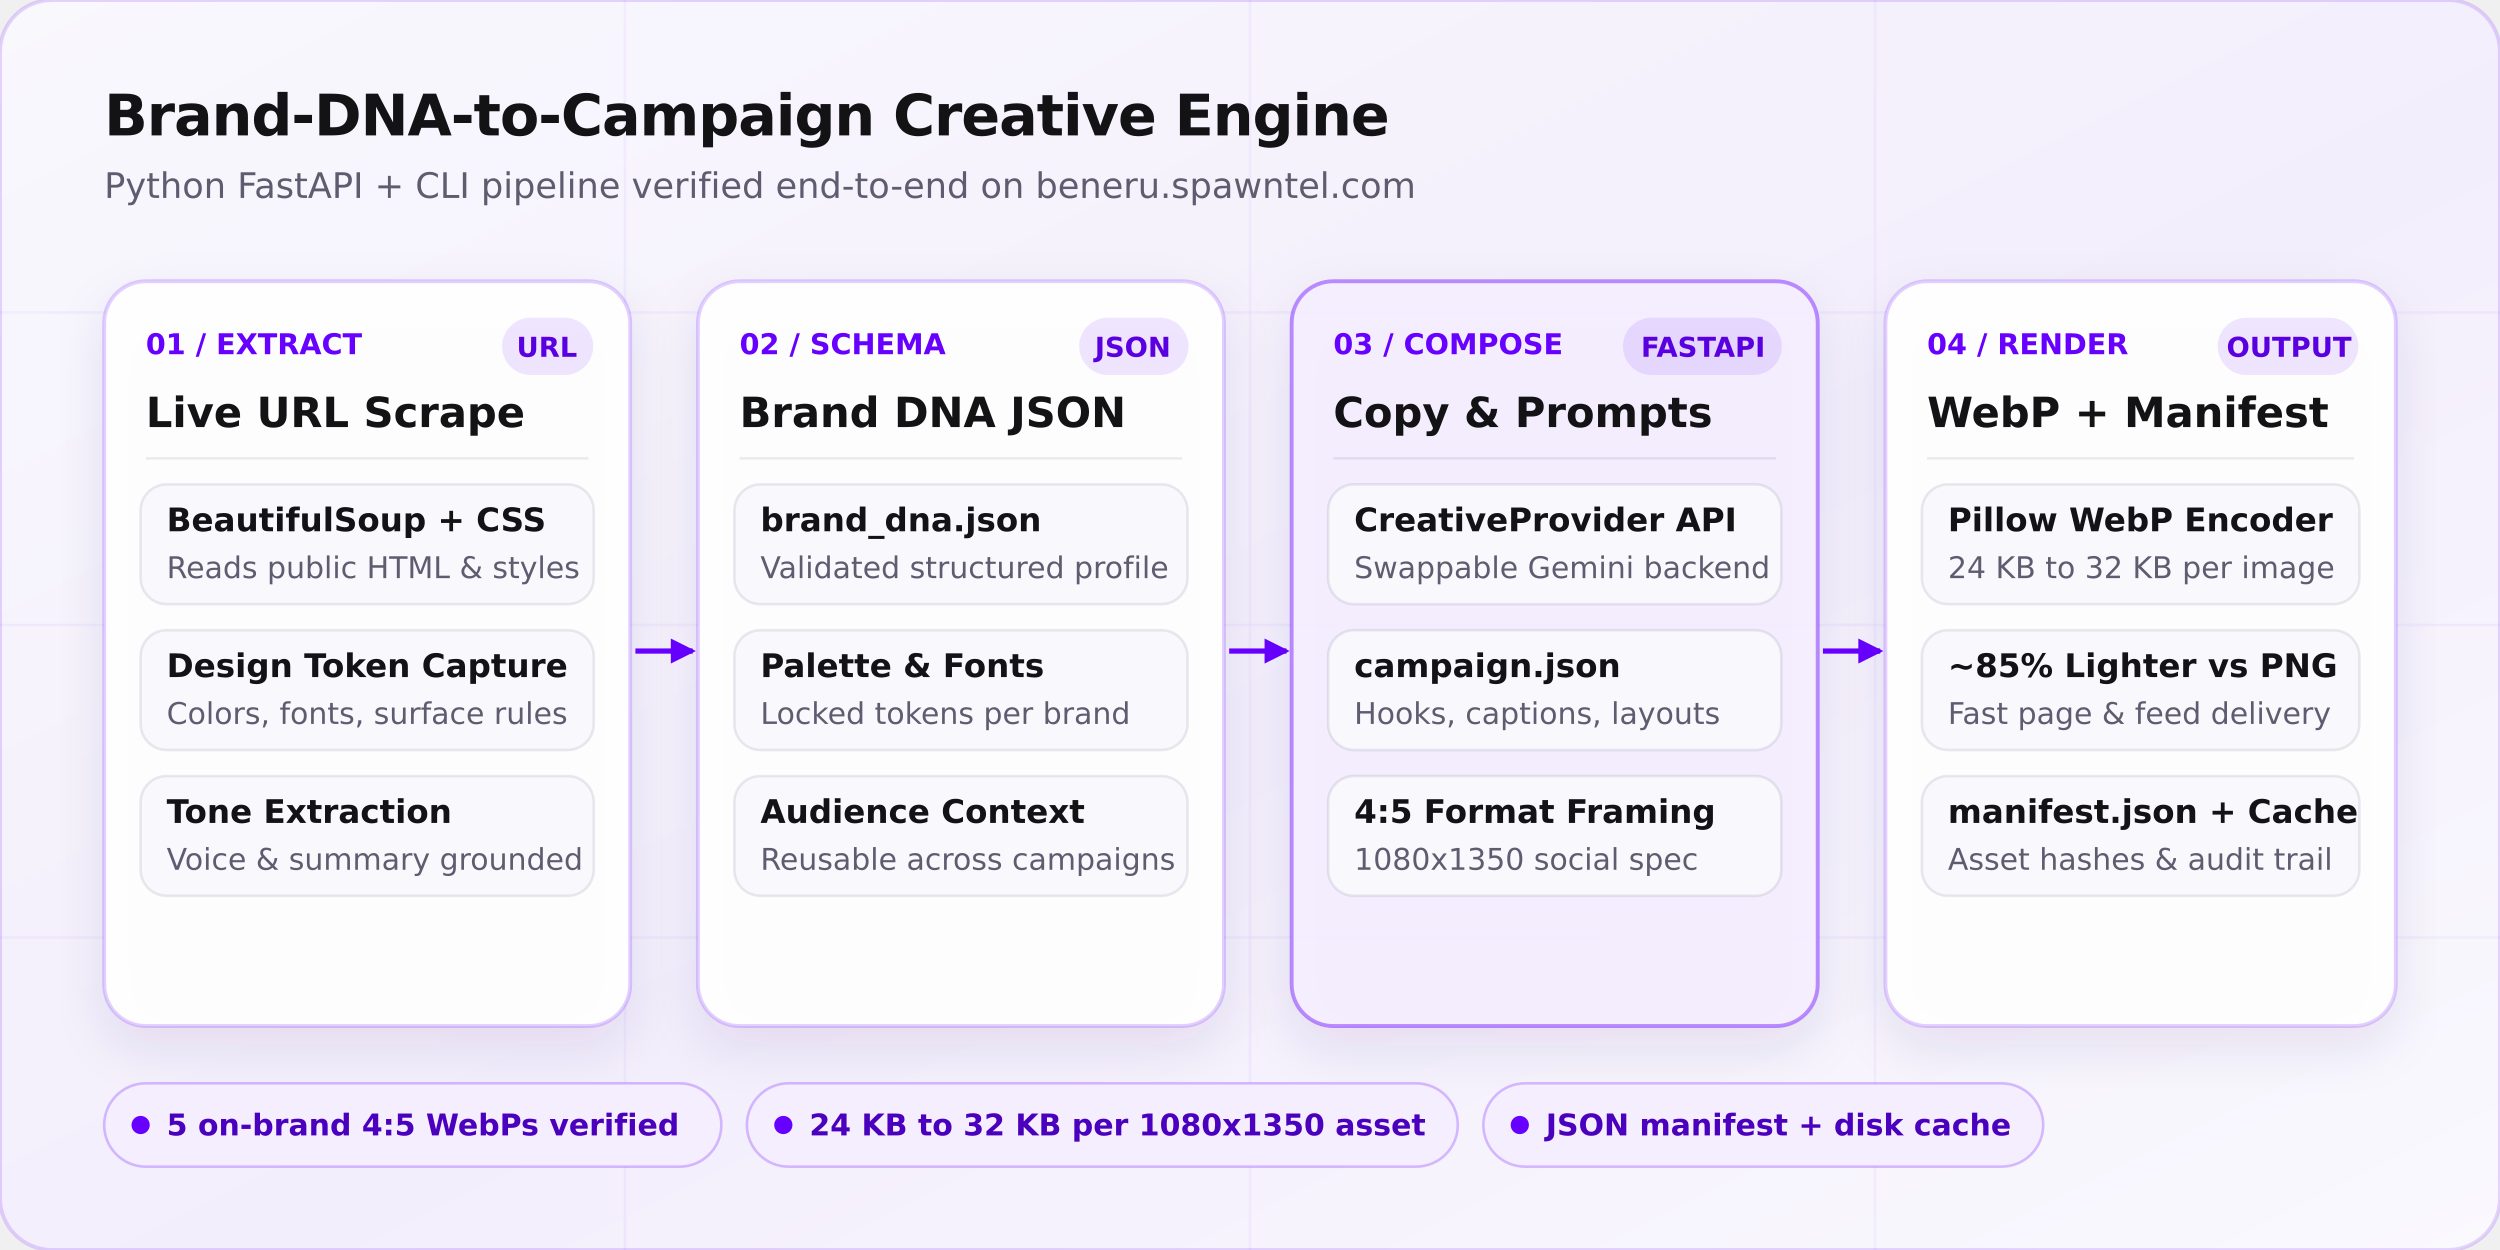
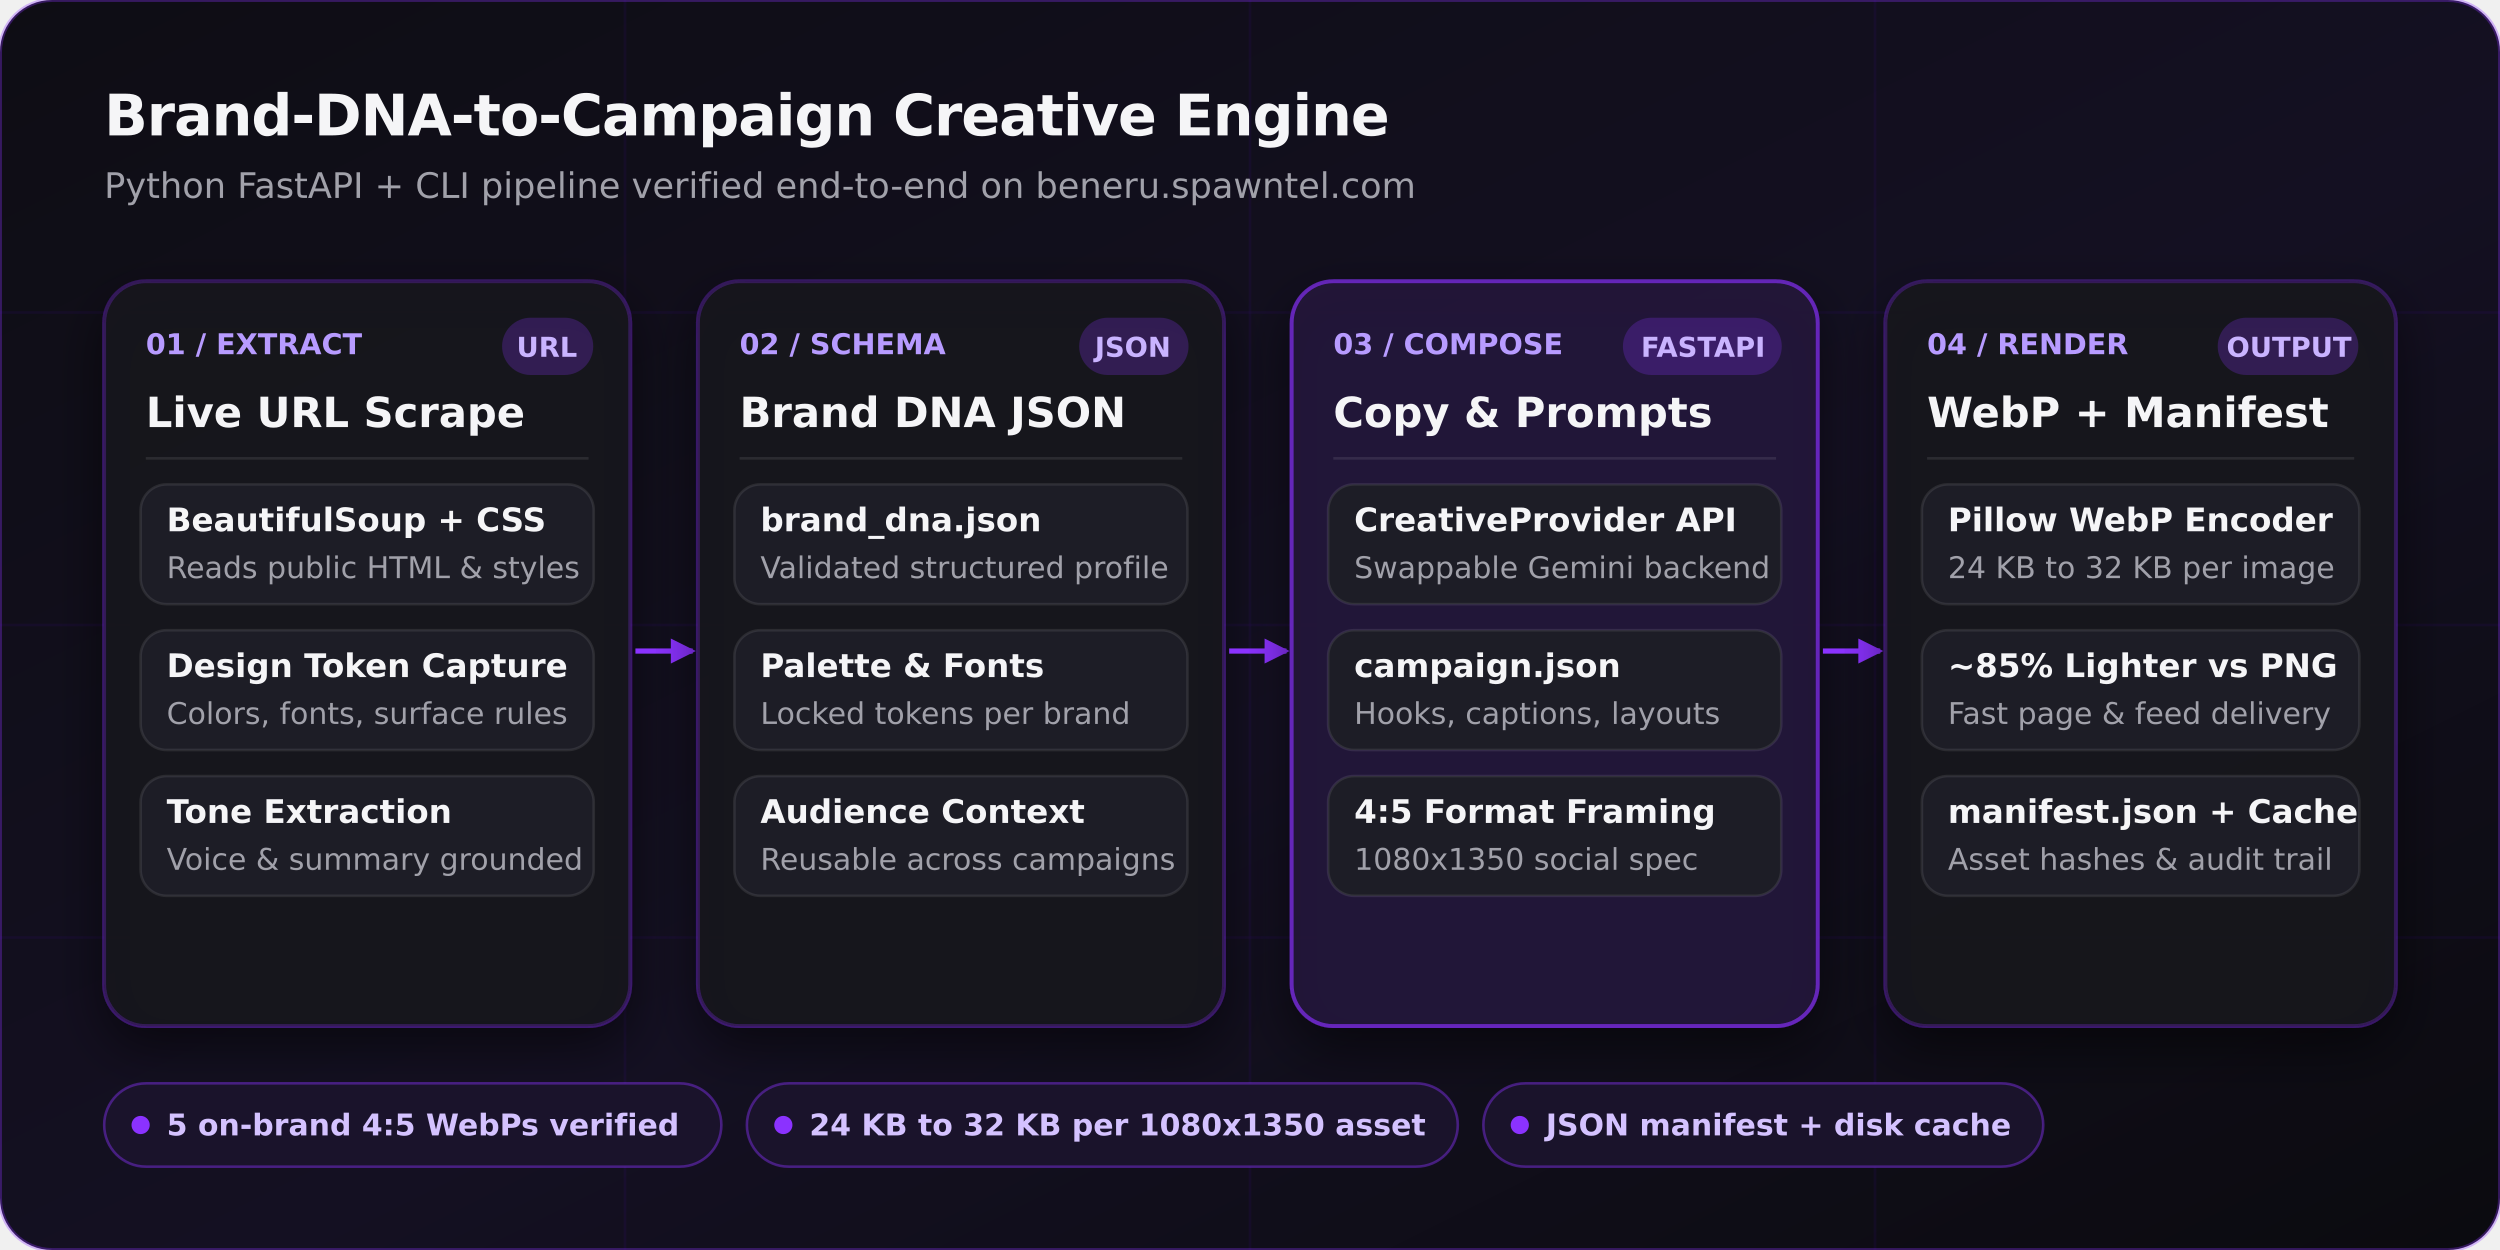
<svg xmlns="http://www.w3.org/2000/svg" viewBox="0 0 960 480" width="960" height="480" role="img" aria-label="Brand-DNA-to-Campaign Creative Engine">
  <defs>
    <linearGradient id="bgGrad" x1="0" y1="0" x2="1" y2="1">
-       <stop offset="0%" stop-color="#F9F8FD" />
-       <stop offset="55%" stop-color="#F3EEFC" />
-       <stop offset="100%" stop-color="#FAF9FE" />
+       <stop offset="0%" stop-color="#0E0D14" />
+       <stop offset="55%" stop-color="#141022" />
+       <stop offset="100%" stop-color="#0B0B0F" />
    </linearGradient>
    <filter id="cardShadow" x="-8%" y="-8%" width="116%" height="124%">
-       <feDropShadow dx="0" dy="8" stdDeviation="10" flood-color="#2E106C" flood-opacity="0.10" />
+       <feDropShadow dx="0" dy="8" stdDeviation="10" flood-color="#000000" flood-opacity="0.55" />
    </filter>
    <marker id="arrow" viewBox="0 0 10 10" refX="8" refY="5" markerWidth="6" markerHeight="6" orient="auto-start-reverse">
-       <path d="M 1 1 L 9 5 L 1 9 z" fill="#6700FF" />
+       <path d="M 1 1 L 9 5 L 1 9 z" fill="#8B32FF" />
    </marker>
  </defs>
-   <rect width="960" height="480" rx="20" fill="url(#bgGrad)" stroke="#6700FF" stroke-opacity="0.16" stroke-width="1.5" />
-   <g opacity="0.28" stroke="#6700FF" stroke-opacity="0.14" stroke-width="1">
+   <rect width="960" height="480" rx="20" fill="url(#bgGrad)" stroke="#8B32FF" stroke-opacity="0.32" stroke-width="1.5" />
+   <g opacity="0.28" stroke="#6700FF" stroke-opacity="0.22" stroke-width="1">
    <line x1="0" y1="120" x2="960" y2="120" />
    <line x1="0" y1="240" x2="960" y2="240" />
    <line x1="0" y1="360" x2="960" y2="360" />
    <line x1="240" y1="0" x2="240" y2="480" />
    <line x1="480" y1="0" x2="480" y2="480" />
    <line x1="720" y1="0" x2="720" y2="480" />
  </g>
-   <text x="40" y="52" font-family="'Poppins', 'General Sans', 'DM Sans', ui-sans-serif, system-ui, -apple-system, 'Segoe UI', 'DejaVu Sans', sans-serif" font-size="22" font-weight="750" letter-spacing="-0.4" fill="#131316">Brand-DNA-to-Campaign Creative Engine</text>
-   <text x="40" y="76" font-family="'Poppins', 'General Sans', 'DM Sans', ui-sans-serif, system-ui, -apple-system, 'Segoe UI', 'DejaVu Sans', sans-serif" font-size="13.5" font-weight="500" fill="#5F5C70">Python FastAPI + CLI pipeline verified end-to-end on beneru.spawntel.com</text>
+   <text x="40" y="52" font-family="'Poppins', 'General Sans', 'DM Sans', ui-sans-serif, system-ui, -apple-system, 'Segoe UI', 'DejaVu Sans', sans-serif" font-size="22" font-weight="750" letter-spacing="-0.4" fill="#F5F5F7">Brand-DNA-to-Campaign Creative Engine</text>
+   <text x="40" y="76" font-family="'Poppins', 'General Sans', 'DM Sans', ui-sans-serif, system-ui, -apple-system, 'Segoe UI', 'DejaVu Sans', sans-serif" font-size="13.5" font-weight="500" fill="#A1A1AA">Python FastAPI + CLI pipeline verified end-to-end on beneru.spawntel.com</text>
  <g filter="url(#cardShadow)">
-     <rect x="40" y="108" width="202" height="286" rx="16" fill="#FFFFFF" fill-opacity="0.92" stroke="#6700FF" stroke-opacity="0.18" stroke-width="1.5" />
+     <rect x="40" y="108" width="202" height="286" rx="16" fill="#15151C" fill-opacity="0.96" stroke="#8B32FF" stroke-opacity="0.26" stroke-width="1.5" />
  </g>
-   <text x="56" y="136" font-family="'General Sans', 'DM Sans', ui-sans-serif, system-ui, -apple-system, 'Segoe UI', 'DejaVu Sans', sans-serif" font-size="11" font-weight="700" fill="#6700FF">01 / EXTRACT</text>
-   <rect x="192.8" y="122" width="35" height="22" rx="11" fill="#6700FF" fill-opacity="0.10" />
-   <text x="210" y="137" text-anchor="middle" font-family="'General Sans', 'DM Sans', ui-sans-serif, system-ui, -apple-system, 'Segoe UI', 'DejaVu Sans', sans-serif" font-size="10.5" font-weight="700" fill="#5A00E0">URL</text>
-   <text x="56" y="164" font-family="'Poppins', 'General Sans', 'DM Sans', ui-sans-serif, system-ui, -apple-system, 'Segoe UI', 'DejaVu Sans', sans-serif" font-size="16" font-weight="750" fill="#131316">Live URL Scrape</text>
-   <line x1="56" y1="176" x2="226" y2="176" stroke="#221844" stroke-opacity="0.08" stroke-width="1" />
-   <rect x="54" y="186" width="174" height="46" rx="10" fill="#F9F8FD" stroke="#221844" stroke-opacity="0.09" stroke-width="1" />
-   <text x="64" y="204" font-family="'Poppins', 'General Sans', 'DM Sans', ui-sans-serif, system-ui, -apple-system, 'Segoe UI', 'DejaVu Sans', sans-serif" font-size="12.5" font-weight="700" fill="#131316">BeautifulSoup + CSS</text>
-   <text x="64" y="222" font-family="'Poppins', 'General Sans', 'DM Sans', ui-sans-serif, system-ui, -apple-system, 'Segoe UI', 'DejaVu Sans', sans-serif" font-size="11.5" font-weight="400" fill="#5F5C70">Reads public HTML &amp; styles</text>
-   <rect x="54" y="242" width="174" height="46" rx="10" fill="#F9F8FD" stroke="#221844" stroke-opacity="0.09" stroke-width="1" />
-   <text x="64" y="260" font-family="'Poppins', 'General Sans', 'DM Sans', ui-sans-serif, system-ui, -apple-system, 'Segoe UI', 'DejaVu Sans', sans-serif" font-size="12.5" font-weight="700" fill="#131316">Design Token Capture</text>
-   <text x="64" y="278" font-family="'Poppins', 'General Sans', 'DM Sans', ui-sans-serif, system-ui, -apple-system, 'Segoe UI', 'DejaVu Sans', sans-serif" font-size="11.5" font-weight="400" fill="#5F5C70">Colors, fonts, surface rules</text>
-   <rect x="54" y="298" width="174" height="46" rx="10" fill="#F9F8FD" stroke="#221844" stroke-opacity="0.09" stroke-width="1" />
-   <text x="64" y="316" font-family="'Poppins', 'General Sans', 'DM Sans', ui-sans-serif, system-ui, -apple-system, 'Segoe UI', 'DejaVu Sans', sans-serif" font-size="12.5" font-weight="700" fill="#131316">Tone Extraction</text>
-   <text x="64" y="334" font-family="'Poppins', 'General Sans', 'DM Sans', ui-sans-serif, system-ui, -apple-system, 'Segoe UI', 'DejaVu Sans', sans-serif" font-size="11.5" font-weight="400" fill="#5F5C70">Voice &amp; summary grounded</text>
-   <line x1="244" y1="250" x2="266" y2="250" stroke="#6700FF" stroke-width="2" marker-end="url(#arrow)" />
+   <text x="56" y="136" font-family="'General Sans', 'DM Sans', ui-sans-serif, system-ui, -apple-system, 'Segoe UI', 'DejaVu Sans', sans-serif" font-size="11" font-weight="700" fill="#B79BFF">01 / EXTRACT</text>
+   <rect x="192.8" y="122" width="35" height="22" rx="11" fill="#8B32FF" fill-opacity="0.24" />
+   <text x="210" y="137" text-anchor="middle" font-family="'General Sans', 'DM Sans', ui-sans-serif, system-ui, -apple-system, 'Segoe UI', 'DejaVu Sans', sans-serif" font-size="10.5" font-weight="700" fill="#C9B3FF">URL</text>
+   <text x="56" y="164" font-family="'Poppins', 'General Sans', 'DM Sans', ui-sans-serif, system-ui, -apple-system, 'Segoe UI', 'DejaVu Sans', sans-serif" font-size="16" font-weight="750" fill="#F5F5F7">Live URL Scrape</text>
+   <line x1="56" y1="176" x2="226" y2="176" stroke="#FFFFFF" stroke-opacity="0.09" stroke-width="1" />
+   <rect x="54" y="186" width="174" height="46" rx="10" fill="#1D1D26" stroke="#FFFFFF" stroke-opacity="0.09" stroke-width="1" />
+   <text x="64" y="204" font-family="'Poppins', 'General Sans', 'DM Sans', ui-sans-serif, system-ui, -apple-system, 'Segoe UI', 'DejaVu Sans', sans-serif" font-size="12.5" font-weight="700" fill="#F5F5F7">BeautifulSoup + CSS</text>
+   <text x="64" y="222" font-family="'Poppins', 'General Sans', 'DM Sans', ui-sans-serif, system-ui, -apple-system, 'Segoe UI', 'DejaVu Sans', sans-serif" font-size="11.5" font-weight="400" fill="#A1A1AA">Reads public HTML &amp; styles</text>
+   <rect x="54" y="242" width="174" height="46" rx="10" fill="#1D1D26" stroke="#FFFFFF" stroke-opacity="0.09" stroke-width="1" />
+   <text x="64" y="260" font-family="'Poppins', 'General Sans', 'DM Sans', ui-sans-serif, system-ui, -apple-system, 'Segoe UI', 'DejaVu Sans', sans-serif" font-size="12.5" font-weight="700" fill="#F5F5F7">Design Token Capture</text>
+   <text x="64" y="278" font-family="'Poppins', 'General Sans', 'DM Sans', ui-sans-serif, system-ui, -apple-system, 'Segoe UI', 'DejaVu Sans', sans-serif" font-size="11.5" font-weight="400" fill="#A1A1AA">Colors, fonts, surface rules</text>
+   <rect x="54" y="298" width="174" height="46" rx="10" fill="#1D1D26" stroke="#FFFFFF" stroke-opacity="0.09" stroke-width="1" />
+   <text x="64" y="316" font-family="'Poppins', 'General Sans', 'DM Sans', ui-sans-serif, system-ui, -apple-system, 'Segoe UI', 'DejaVu Sans', sans-serif" font-size="12.5" font-weight="700" fill="#F5F5F7">Tone Extraction</text>
+   <text x="64" y="334" font-family="'Poppins', 'General Sans', 'DM Sans', ui-sans-serif, system-ui, -apple-system, 'Segoe UI', 'DejaVu Sans', sans-serif" font-size="11.5" font-weight="400" fill="#A1A1AA">Voice &amp; summary grounded</text>
+   <line x1="244" y1="250" x2="266" y2="250" stroke="#8B32FF" stroke-width="2" marker-end="url(#arrow)" />
  <g filter="url(#cardShadow)">
-     <rect x="268" y="108" width="202" height="286" rx="16" fill="#FFFFFF" fill-opacity="0.92" stroke="#6700FF" stroke-opacity="0.18" stroke-width="1.5" />
+     <rect x="268" y="108" width="202" height="286" rx="16" fill="#15151C" fill-opacity="0.96" stroke="#8B32FF" stroke-opacity="0.26" stroke-width="1.5" />
  </g>
-   <text x="284" y="136" font-family="'General Sans', 'DM Sans', ui-sans-serif, system-ui, -apple-system, 'Segoe UI', 'DejaVu Sans', sans-serif" font-size="11" font-weight="700" fill="#6700FF">02 / SCHEMA</text>
-   <rect x="414.4" y="122" width="42" height="22" rx="11" fill="#6700FF" fill-opacity="0.10" />
-   <text x="435" y="137" text-anchor="middle" font-family="'General Sans', 'DM Sans', ui-sans-serif, system-ui, -apple-system, 'Segoe UI', 'DejaVu Sans', sans-serif" font-size="10.5" font-weight="700" fill="#5A00E0">JSON</text>
-   <text x="284" y="164" font-family="'Poppins', 'General Sans', 'DM Sans', ui-sans-serif, system-ui, -apple-system, 'Segoe UI', 'DejaVu Sans', sans-serif" font-size="16" font-weight="750" fill="#131316">Brand DNA JSON</text>
-   <line x1="284" y1="176" x2="454" y2="176" stroke="#221844" stroke-opacity="0.08" stroke-width="1" />
-   <rect x="282" y="186" width="174" height="46" rx="10" fill="#F9F8FD" stroke="#221844" stroke-opacity="0.09" stroke-width="1" />
-   <text x="292" y="204" font-family="'Poppins', 'General Sans', 'DM Sans', ui-sans-serif, system-ui, -apple-system, 'Segoe UI', 'DejaVu Sans', sans-serif" font-size="12.5" font-weight="700" fill="#131316">brand_dna.json</text>
-   <text x="292" y="222" font-family="'Poppins', 'General Sans', 'DM Sans', ui-sans-serif, system-ui, -apple-system, 'Segoe UI', 'DejaVu Sans', sans-serif" font-size="11.5" font-weight="400" fill="#5F5C70">Validated structured profile</text>
-   <rect x="282" y="242" width="174" height="46" rx="10" fill="#F9F8FD" stroke="#221844" stroke-opacity="0.09" stroke-width="1" />
-   <text x="292" y="260" font-family="'Poppins', 'General Sans', 'DM Sans', ui-sans-serif, system-ui, -apple-system, 'Segoe UI', 'DejaVu Sans', sans-serif" font-size="12.5" font-weight="700" fill="#131316">Palette &amp; Fonts</text>
-   <text x="292" y="278" font-family="'Poppins', 'General Sans', 'DM Sans', ui-sans-serif, system-ui, -apple-system, 'Segoe UI', 'DejaVu Sans', sans-serif" font-size="11.5" font-weight="400" fill="#5F5C70">Locked tokens per brand</text>
-   <rect x="282" y="298" width="174" height="46" rx="10" fill="#F9F8FD" stroke="#221844" stroke-opacity="0.09" stroke-width="1" />
-   <text x="292" y="316" font-family="'Poppins', 'General Sans', 'DM Sans', ui-sans-serif, system-ui, -apple-system, 'Segoe UI', 'DejaVu Sans', sans-serif" font-size="12.5" font-weight="700" fill="#131316">Audience Context</text>
-   <text x="292" y="334" font-family="'Poppins', 'General Sans', 'DM Sans', ui-sans-serif, system-ui, -apple-system, 'Segoe UI', 'DejaVu Sans', sans-serif" font-size="11.5" font-weight="400" fill="#5F5C70">Reusable across campaigns</text>
-   <line x1="472" y1="250" x2="494" y2="250" stroke="#6700FF" stroke-width="2" marker-end="url(#arrow)" />
+   <text x="284" y="136" font-family="'General Sans', 'DM Sans', ui-sans-serif, system-ui, -apple-system, 'Segoe UI', 'DejaVu Sans', sans-serif" font-size="11" font-weight="700" fill="#B79BFF">02 / SCHEMA</text>
+   <rect x="414.4" y="122" width="42" height="22" rx="11" fill="#8B32FF" fill-opacity="0.24" />
+   <text x="435" y="137" text-anchor="middle" font-family="'General Sans', 'DM Sans', ui-sans-serif, system-ui, -apple-system, 'Segoe UI', 'DejaVu Sans', sans-serif" font-size="10.5" font-weight="700" fill="#C9B3FF">JSON</text>
+   <text x="284" y="164" font-family="'Poppins', 'General Sans', 'DM Sans', ui-sans-serif, system-ui, -apple-system, 'Segoe UI', 'DejaVu Sans', sans-serif" font-size="16" font-weight="750" fill="#F5F5F7">Brand DNA JSON</text>
+   <line x1="284" y1="176" x2="454" y2="176" stroke="#FFFFFF" stroke-opacity="0.09" stroke-width="1" />
+   <rect x="282" y="186" width="174" height="46" rx="10" fill="#1D1D26" stroke="#FFFFFF" stroke-opacity="0.09" stroke-width="1" />
+   <text x="292" y="204" font-family="'Poppins', 'General Sans', 'DM Sans', ui-sans-serif, system-ui, -apple-system, 'Segoe UI', 'DejaVu Sans', sans-serif" font-size="12.5" font-weight="700" fill="#F5F5F7">brand_dna.json</text>
+   <text x="292" y="222" font-family="'Poppins', 'General Sans', 'DM Sans', ui-sans-serif, system-ui, -apple-system, 'Segoe UI', 'DejaVu Sans', sans-serif" font-size="11.5" font-weight="400" fill="#A1A1AA">Validated structured profile</text>
+   <rect x="282" y="242" width="174" height="46" rx="10" fill="#1D1D26" stroke="#FFFFFF" stroke-opacity="0.09" stroke-width="1" />
+   <text x="292" y="260" font-family="'Poppins', 'General Sans', 'DM Sans', ui-sans-serif, system-ui, -apple-system, 'Segoe UI', 'DejaVu Sans', sans-serif" font-size="12.5" font-weight="700" fill="#F5F5F7">Palette &amp; Fonts</text>
+   <text x="292" y="278" font-family="'Poppins', 'General Sans', 'DM Sans', ui-sans-serif, system-ui, -apple-system, 'Segoe UI', 'DejaVu Sans', sans-serif" font-size="11.5" font-weight="400" fill="#A1A1AA">Locked tokens per brand</text>
+   <rect x="282" y="298" width="174" height="46" rx="10" fill="#1D1D26" stroke="#FFFFFF" stroke-opacity="0.09" stroke-width="1" />
+   <text x="292" y="316" font-family="'Poppins', 'General Sans', 'DM Sans', ui-sans-serif, system-ui, -apple-system, 'Segoe UI', 'DejaVu Sans', sans-serif" font-size="12.5" font-weight="700" fill="#F5F5F7">Audience Context</text>
+   <text x="292" y="334" font-family="'Poppins', 'General Sans', 'DM Sans', ui-sans-serif, system-ui, -apple-system, 'Segoe UI', 'DejaVu Sans', sans-serif" font-size="11.5" font-weight="400" fill="#A1A1AA">Reusable across campaigns</text>
+   <line x1="472" y1="250" x2="494" y2="250" stroke="#8B32FF" stroke-width="2" marker-end="url(#arrow)" />
  <g filter="url(#cardShadow)">
-     <rect x="496" y="108" width="202" height="286" rx="16" fill="#F4EEFF" fill-opacity="0.92" stroke="#6700FF" stroke-opacity="0.42" stroke-width="1.5" />
+     <rect x="496" y="108" width="202" height="286" rx="16" fill="#211438" fill-opacity="0.96" stroke="#8B32FF" stroke-opacity="0.65" stroke-width="1.5" />
  </g>
-   <text x="512" y="136" font-family="'General Sans', 'DM Sans', ui-sans-serif, system-ui, -apple-system, 'Segoe UI', 'DejaVu Sans', sans-serif" font-size="11" font-weight="700" fill="#6700FF">03 / COMPOSE</text>
-   <rect x="623.2" y="122" width="61" height="22" rx="11" fill="#6700FF" fill-opacity="0.10" />
-   <text x="654" y="137" text-anchor="middle" font-family="'General Sans', 'DM Sans', ui-sans-serif, system-ui, -apple-system, 'Segoe UI', 'DejaVu Sans', sans-serif" font-size="10.5" font-weight="700" fill="#5A00E0">FASTAPI</text>
-   <text x="512" y="164" font-family="'Poppins', 'General Sans', 'DM Sans', ui-sans-serif, system-ui, -apple-system, 'Segoe UI', 'DejaVu Sans', sans-serif" font-size="16" font-weight="750" fill="#131316">Copy &amp; Prompts</text>
-   <line x1="512" y1="176" x2="682" y2="176" stroke="#221844" stroke-opacity="0.08" stroke-width="1" />
-   <rect x="510" y="186" width="174" height="46" rx="10" fill="#F9F8FD" stroke="#221844" stroke-opacity="0.09" stroke-width="1" />
-   <text x="520" y="204" font-family="'Poppins', 'General Sans', 'DM Sans', ui-sans-serif, system-ui, -apple-system, 'Segoe UI', 'DejaVu Sans', sans-serif" font-size="12.5" font-weight="700" fill="#131316">CreativeProvider API</text>
-   <text x="520" y="222" font-family="'Poppins', 'General Sans', 'DM Sans', ui-sans-serif, system-ui, -apple-system, 'Segoe UI', 'DejaVu Sans', sans-serif" font-size="11.5" font-weight="400" fill="#5F5C70">Swappable Gemini backend</text>
-   <rect x="510" y="242" width="174" height="46" rx="10" fill="#F9F8FD" stroke="#221844" stroke-opacity="0.09" stroke-width="1" />
-   <text x="520" y="260" font-family="'Poppins', 'General Sans', 'DM Sans', ui-sans-serif, system-ui, -apple-system, 'Segoe UI', 'DejaVu Sans', sans-serif" font-size="12.5" font-weight="700" fill="#131316">campaign.json</text>
-   <text x="520" y="278" font-family="'Poppins', 'General Sans', 'DM Sans', ui-sans-serif, system-ui, -apple-system, 'Segoe UI', 'DejaVu Sans', sans-serif" font-size="11.5" font-weight="400" fill="#5F5C70">Hooks, captions, layouts</text>
-   <rect x="510" y="298" width="174" height="46" rx="10" fill="#F9F8FD" stroke="#221844" stroke-opacity="0.09" stroke-width="1" />
-   <text x="520" y="316" font-family="'Poppins', 'General Sans', 'DM Sans', ui-sans-serif, system-ui, -apple-system, 'Segoe UI', 'DejaVu Sans', sans-serif" font-size="12.5" font-weight="700" fill="#131316">4:5 Format Framing</text>
-   <text x="520" y="334" font-family="'Poppins', 'General Sans', 'DM Sans', ui-sans-serif, system-ui, -apple-system, 'Segoe UI', 'DejaVu Sans', sans-serif" font-size="11.5" font-weight="400" fill="#5F5C70">1080x1350 social spec</text>
-   <line x1="700" y1="250" x2="722" y2="250" stroke="#6700FF" stroke-width="2" marker-end="url(#arrow)" />
+   <text x="512" y="136" font-family="'General Sans', 'DM Sans', ui-sans-serif, system-ui, -apple-system, 'Segoe UI', 'DejaVu Sans', sans-serif" font-size="11" font-weight="700" fill="#B79BFF">03 / COMPOSE</text>
+   <rect x="623.2" y="122" width="61" height="22" rx="11" fill="#8B32FF" fill-opacity="0.24" />
+   <text x="654" y="137" text-anchor="middle" font-family="'General Sans', 'DM Sans', ui-sans-serif, system-ui, -apple-system, 'Segoe UI', 'DejaVu Sans', sans-serif" font-size="10.5" font-weight="700" fill="#C9B3FF">FASTAPI</text>
+   <text x="512" y="164" font-family="'Poppins', 'General Sans', 'DM Sans', ui-sans-serif, system-ui, -apple-system, 'Segoe UI', 'DejaVu Sans', sans-serif" font-size="16" font-weight="750" fill="#F5F5F7">Copy &amp; Prompts</text>
+   <line x1="512" y1="176" x2="682" y2="176" stroke="#FFFFFF" stroke-opacity="0.09" stroke-width="1" />
+   <rect x="510" y="186" width="174" height="46" rx="10" fill="#1D1D26" stroke="#FFFFFF" stroke-opacity="0.09" stroke-width="1" />
+   <text x="520" y="204" font-family="'Poppins', 'General Sans', 'DM Sans', ui-sans-serif, system-ui, -apple-system, 'Segoe UI', 'DejaVu Sans', sans-serif" font-size="12.5" font-weight="700" fill="#F5F5F7">CreativeProvider API</text>
+   <text x="520" y="222" font-family="'Poppins', 'General Sans', 'DM Sans', ui-sans-serif, system-ui, -apple-system, 'Segoe UI', 'DejaVu Sans', sans-serif" font-size="11.5" font-weight="400" fill="#A1A1AA">Swappable Gemini backend</text>
+   <rect x="510" y="242" width="174" height="46" rx="10" fill="#1D1D26" stroke="#FFFFFF" stroke-opacity="0.09" stroke-width="1" />
+   <text x="520" y="260" font-family="'Poppins', 'General Sans', 'DM Sans', ui-sans-serif, system-ui, -apple-system, 'Segoe UI', 'DejaVu Sans', sans-serif" font-size="12.5" font-weight="700" fill="#F5F5F7">campaign.json</text>
+   <text x="520" y="278" font-family="'Poppins', 'General Sans', 'DM Sans', ui-sans-serif, system-ui, -apple-system, 'Segoe UI', 'DejaVu Sans', sans-serif" font-size="11.5" font-weight="400" fill="#A1A1AA">Hooks, captions, layouts</text>
+   <rect x="510" y="298" width="174" height="46" rx="10" fill="#1D1D26" stroke="#FFFFFF" stroke-opacity="0.09" stroke-width="1" />
+   <text x="520" y="316" font-family="'Poppins', 'General Sans', 'DM Sans', ui-sans-serif, system-ui, -apple-system, 'Segoe UI', 'DejaVu Sans', sans-serif" font-size="12.5" font-weight="700" fill="#F5F5F7">4:5 Format Framing</text>
+   <text x="520" y="334" font-family="'Poppins', 'General Sans', 'DM Sans', ui-sans-serif, system-ui, -apple-system, 'Segoe UI', 'DejaVu Sans', sans-serif" font-size="11.5" font-weight="400" fill="#A1A1AA">1080x1350 social spec</text>
+   <line x1="700" y1="250" x2="722" y2="250" stroke="#8B32FF" stroke-width="2" marker-end="url(#arrow)" />
  <g filter="url(#cardShadow)">
-     <rect x="724" y="108" width="196" height="286" rx="16" fill="#FFFFFF" fill-opacity="0.92" stroke="#6700FF" stroke-opacity="0.18" stroke-width="1.5" />
+     <rect x="724" y="108" width="196" height="286" rx="16" fill="#15151C" fill-opacity="0.96" stroke="#8B32FF" stroke-opacity="0.26" stroke-width="1.5" />
  </g>
-   <text x="740" y="136" font-family="'General Sans', 'DM Sans', ui-sans-serif, system-ui, -apple-system, 'Segoe UI', 'DejaVu Sans', sans-serif" font-size="11" font-weight="700" fill="#6700FF">04 / RENDER</text>
-   <rect x="851.6" y="122" width="54" height="22" rx="11" fill="#6700FF" fill-opacity="0.10" />
-   <text x="879" y="137" text-anchor="middle" font-family="'General Sans', 'DM Sans', ui-sans-serif, system-ui, -apple-system, 'Segoe UI', 'DejaVu Sans', sans-serif" font-size="10.5" font-weight="700" fill="#5A00E0">OUTPUT</text>
-   <text x="740" y="164" font-family="'Poppins', 'General Sans', 'DM Sans', ui-sans-serif, system-ui, -apple-system, 'Segoe UI', 'DejaVu Sans', sans-serif" font-size="16" font-weight="750" fill="#131316">WebP + Manifest</text>
-   <line x1="740" y1="176" x2="904" y2="176" stroke="#221844" stroke-opacity="0.08" stroke-width="1" />
-   <rect x="738" y="186" width="168" height="46" rx="10" fill="#F9F8FD" stroke="#221844" stroke-opacity="0.09" stroke-width="1" />
-   <text x="748" y="204" font-family="'Poppins', 'General Sans', 'DM Sans', ui-sans-serif, system-ui, -apple-system, 'Segoe UI', 'DejaVu Sans', sans-serif" font-size="12.5" font-weight="700" fill="#131316">Pillow WebP Encoder</text>
-   <text x="748" y="222" font-family="'Poppins', 'General Sans', 'DM Sans', ui-sans-serif, system-ui, -apple-system, 'Segoe UI', 'DejaVu Sans', sans-serif" font-size="11.5" font-weight="400" fill="#5F5C70">24 KB to 32 KB per image</text>
-   <rect x="738" y="242" width="168" height="46" rx="10" fill="#F9F8FD" stroke="#221844" stroke-opacity="0.09" stroke-width="1" />
-   <text x="748" y="260" font-family="'Poppins', 'General Sans', 'DM Sans', ui-sans-serif, system-ui, -apple-system, 'Segoe UI', 'DejaVu Sans', sans-serif" font-size="12.5" font-weight="700" fill="#131316">~85% Lighter vs PNG</text>
-   <text x="748" y="278" font-family="'Poppins', 'General Sans', 'DM Sans', ui-sans-serif, system-ui, -apple-system, 'Segoe UI', 'DejaVu Sans', sans-serif" font-size="11.5" font-weight="400" fill="#5F5C70">Fast page &amp; feed delivery</text>
-   <rect x="738" y="298" width="168" height="46" rx="10" fill="#F9F8FD" stroke="#221844" stroke-opacity="0.09" stroke-width="1" />
-   <text x="748" y="316" font-family="'Poppins', 'General Sans', 'DM Sans', ui-sans-serif, system-ui, -apple-system, 'Segoe UI', 'DejaVu Sans', sans-serif" font-size="12.5" font-weight="700" fill="#131316">manifest.json + Cache</text>
-   <text x="748" y="334" font-family="'Poppins', 'General Sans', 'DM Sans', ui-sans-serif, system-ui, -apple-system, 'Segoe UI', 'DejaVu Sans', sans-serif" font-size="11.5" font-weight="400" fill="#5F5C70">Asset hashes &amp; audit trail</text>
-   <rect x="40" y="416" width="237" height="32" rx="16" fill="#F4EEFF" stroke="#6700FF" stroke-opacity="0.24" stroke-width="1" />
-   <circle cx="54" cy="432" r="3.5" fill="#6700FF" />
-   <text x="64" y="436" font-family="'General Sans', 'DM Sans', ui-sans-serif, system-ui, -apple-system, 'Segoe UI', 'DejaVu Sans', sans-serif" font-size="11.5" font-weight="600" fill="#4B00BD">5 on-brand 4:5 WebPs verified</text>
-   <rect x="286.8" y="416" width="273" height="32" rx="16" fill="#F4EEFF" stroke="#6700FF" stroke-opacity="0.24" stroke-width="1" />
-   <circle cx="300.8" cy="432" r="3.5" fill="#6700FF" />
-   <text x="310.8" y="436" font-family="'General Sans', 'DM Sans', ui-sans-serif, system-ui, -apple-system, 'Segoe UI', 'DejaVu Sans', sans-serif" font-size="11.5" font-weight="600" fill="#4B00BD">24 KB to 32 KB per 1080x1350 asset</text>
-   <rect x="569.6" y="416" width="215" height="32" rx="16" fill="#F4EEFF" stroke="#6700FF" stroke-opacity="0.24" stroke-width="1" />
-   <circle cx="583.6" cy="432" r="3.5" fill="#6700FF" />
-   <text x="593.6" y="436" font-family="'General Sans', 'DM Sans', ui-sans-serif, system-ui, -apple-system, 'Segoe UI', 'DejaVu Sans', sans-serif" font-size="11.5" font-weight="600" fill="#4B00BD">JSON manifest + disk cache</text>
+   <text x="740" y="136" font-family="'General Sans', 'DM Sans', ui-sans-serif, system-ui, -apple-system, 'Segoe UI', 'DejaVu Sans', sans-serif" font-size="11" font-weight="700" fill="#B79BFF">04 / RENDER</text>
+   <rect x="851.6" y="122" width="54" height="22" rx="11" fill="#8B32FF" fill-opacity="0.24" />
+   <text x="879" y="137" text-anchor="middle" font-family="'General Sans', 'DM Sans', ui-sans-serif, system-ui, -apple-system, 'Segoe UI', 'DejaVu Sans', sans-serif" font-size="10.5" font-weight="700" fill="#C9B3FF">OUTPUT</text>
+   <text x="740" y="164" font-family="'Poppins', 'General Sans', 'DM Sans', ui-sans-serif, system-ui, -apple-system, 'Segoe UI', 'DejaVu Sans', sans-serif" font-size="16" font-weight="750" fill="#F5F5F7">WebP + Manifest</text>
+   <line x1="740" y1="176" x2="904" y2="176" stroke="#FFFFFF" stroke-opacity="0.09" stroke-width="1" />
+   <rect x="738" y="186" width="168" height="46" rx="10" fill="#1D1D26" stroke="#FFFFFF" stroke-opacity="0.09" stroke-width="1" />
+   <text x="748" y="204" font-family="'Poppins', 'General Sans', 'DM Sans', ui-sans-serif, system-ui, -apple-system, 'Segoe UI', 'DejaVu Sans', sans-serif" font-size="12.5" font-weight="700" fill="#F5F5F7">Pillow WebP Encoder</text>
+   <text x="748" y="222" font-family="'Poppins', 'General Sans', 'DM Sans', ui-sans-serif, system-ui, -apple-system, 'Segoe UI', 'DejaVu Sans', sans-serif" font-size="11.5" font-weight="400" fill="#A1A1AA">24 KB to 32 KB per image</text>
+   <rect x="738" y="242" width="168" height="46" rx="10" fill="#1D1D26" stroke="#FFFFFF" stroke-opacity="0.09" stroke-width="1" />
+   <text x="748" y="260" font-family="'Poppins', 'General Sans', 'DM Sans', ui-sans-serif, system-ui, -apple-system, 'Segoe UI', 'DejaVu Sans', sans-serif" font-size="12.5" font-weight="700" fill="#F5F5F7">~85% Lighter vs PNG</text>
+   <text x="748" y="278" font-family="'Poppins', 'General Sans', 'DM Sans', ui-sans-serif, system-ui, -apple-system, 'Segoe UI', 'DejaVu Sans', sans-serif" font-size="11.5" font-weight="400" fill="#A1A1AA">Fast page &amp; feed delivery</text>
+   <rect x="738" y="298" width="168" height="46" rx="10" fill="#1D1D26" stroke="#FFFFFF" stroke-opacity="0.09" stroke-width="1" />
+   <text x="748" y="316" font-family="'Poppins', 'General Sans', 'DM Sans', ui-sans-serif, system-ui, -apple-system, 'Segoe UI', 'DejaVu Sans', sans-serif" font-size="12.5" font-weight="700" fill="#F5F5F7">manifest.json + Cache</text>
+   <text x="748" y="334" font-family="'Poppins', 'General Sans', 'DM Sans', ui-sans-serif, system-ui, -apple-system, 'Segoe UI', 'DejaVu Sans', sans-serif" font-size="11.5" font-weight="400" fill="#A1A1AA">Asset hashes &amp; audit trail</text>
+   <rect x="40" y="416" width="237" height="32" rx="16" fill="#1A132B" stroke="#8B32FF" stroke-opacity="0.42" stroke-width="1" />
+   <circle cx="54" cy="432" r="3.5" fill="#8B32FF" />
+   <text x="64" y="436" font-family="'General Sans', 'DM Sans', ui-sans-serif, system-ui, -apple-system, 'Segoe UI', 'DejaVu Sans', sans-serif" font-size="11.5" font-weight="600" fill="#D4C2FF">5 on-brand 4:5 WebPs verified</text>
+   <rect x="286.8" y="416" width="273" height="32" rx="16" fill="#1A132B" stroke="#8B32FF" stroke-opacity="0.42" stroke-width="1" />
+   <circle cx="300.8" cy="432" r="3.5" fill="#8B32FF" />
+   <text x="310.8" y="436" font-family="'General Sans', 'DM Sans', ui-sans-serif, system-ui, -apple-system, 'Segoe UI', 'DejaVu Sans', sans-serif" font-size="11.5" font-weight="600" fill="#D4C2FF">24 KB to 32 KB per 1080x1350 asset</text>
+   <rect x="569.6" y="416" width="215" height="32" rx="16" fill="#1A132B" stroke="#8B32FF" stroke-opacity="0.42" stroke-width="1" />
+   <circle cx="583.6" cy="432" r="3.5" fill="#8B32FF" />
+   <text x="593.6" y="436" font-family="'General Sans', 'DM Sans', ui-sans-serif, system-ui, -apple-system, 'Segoe UI', 'DejaVu Sans', sans-serif" font-size="11.5" font-weight="600" fill="#D4C2FF">JSON manifest + disk cache</text>
</svg>
